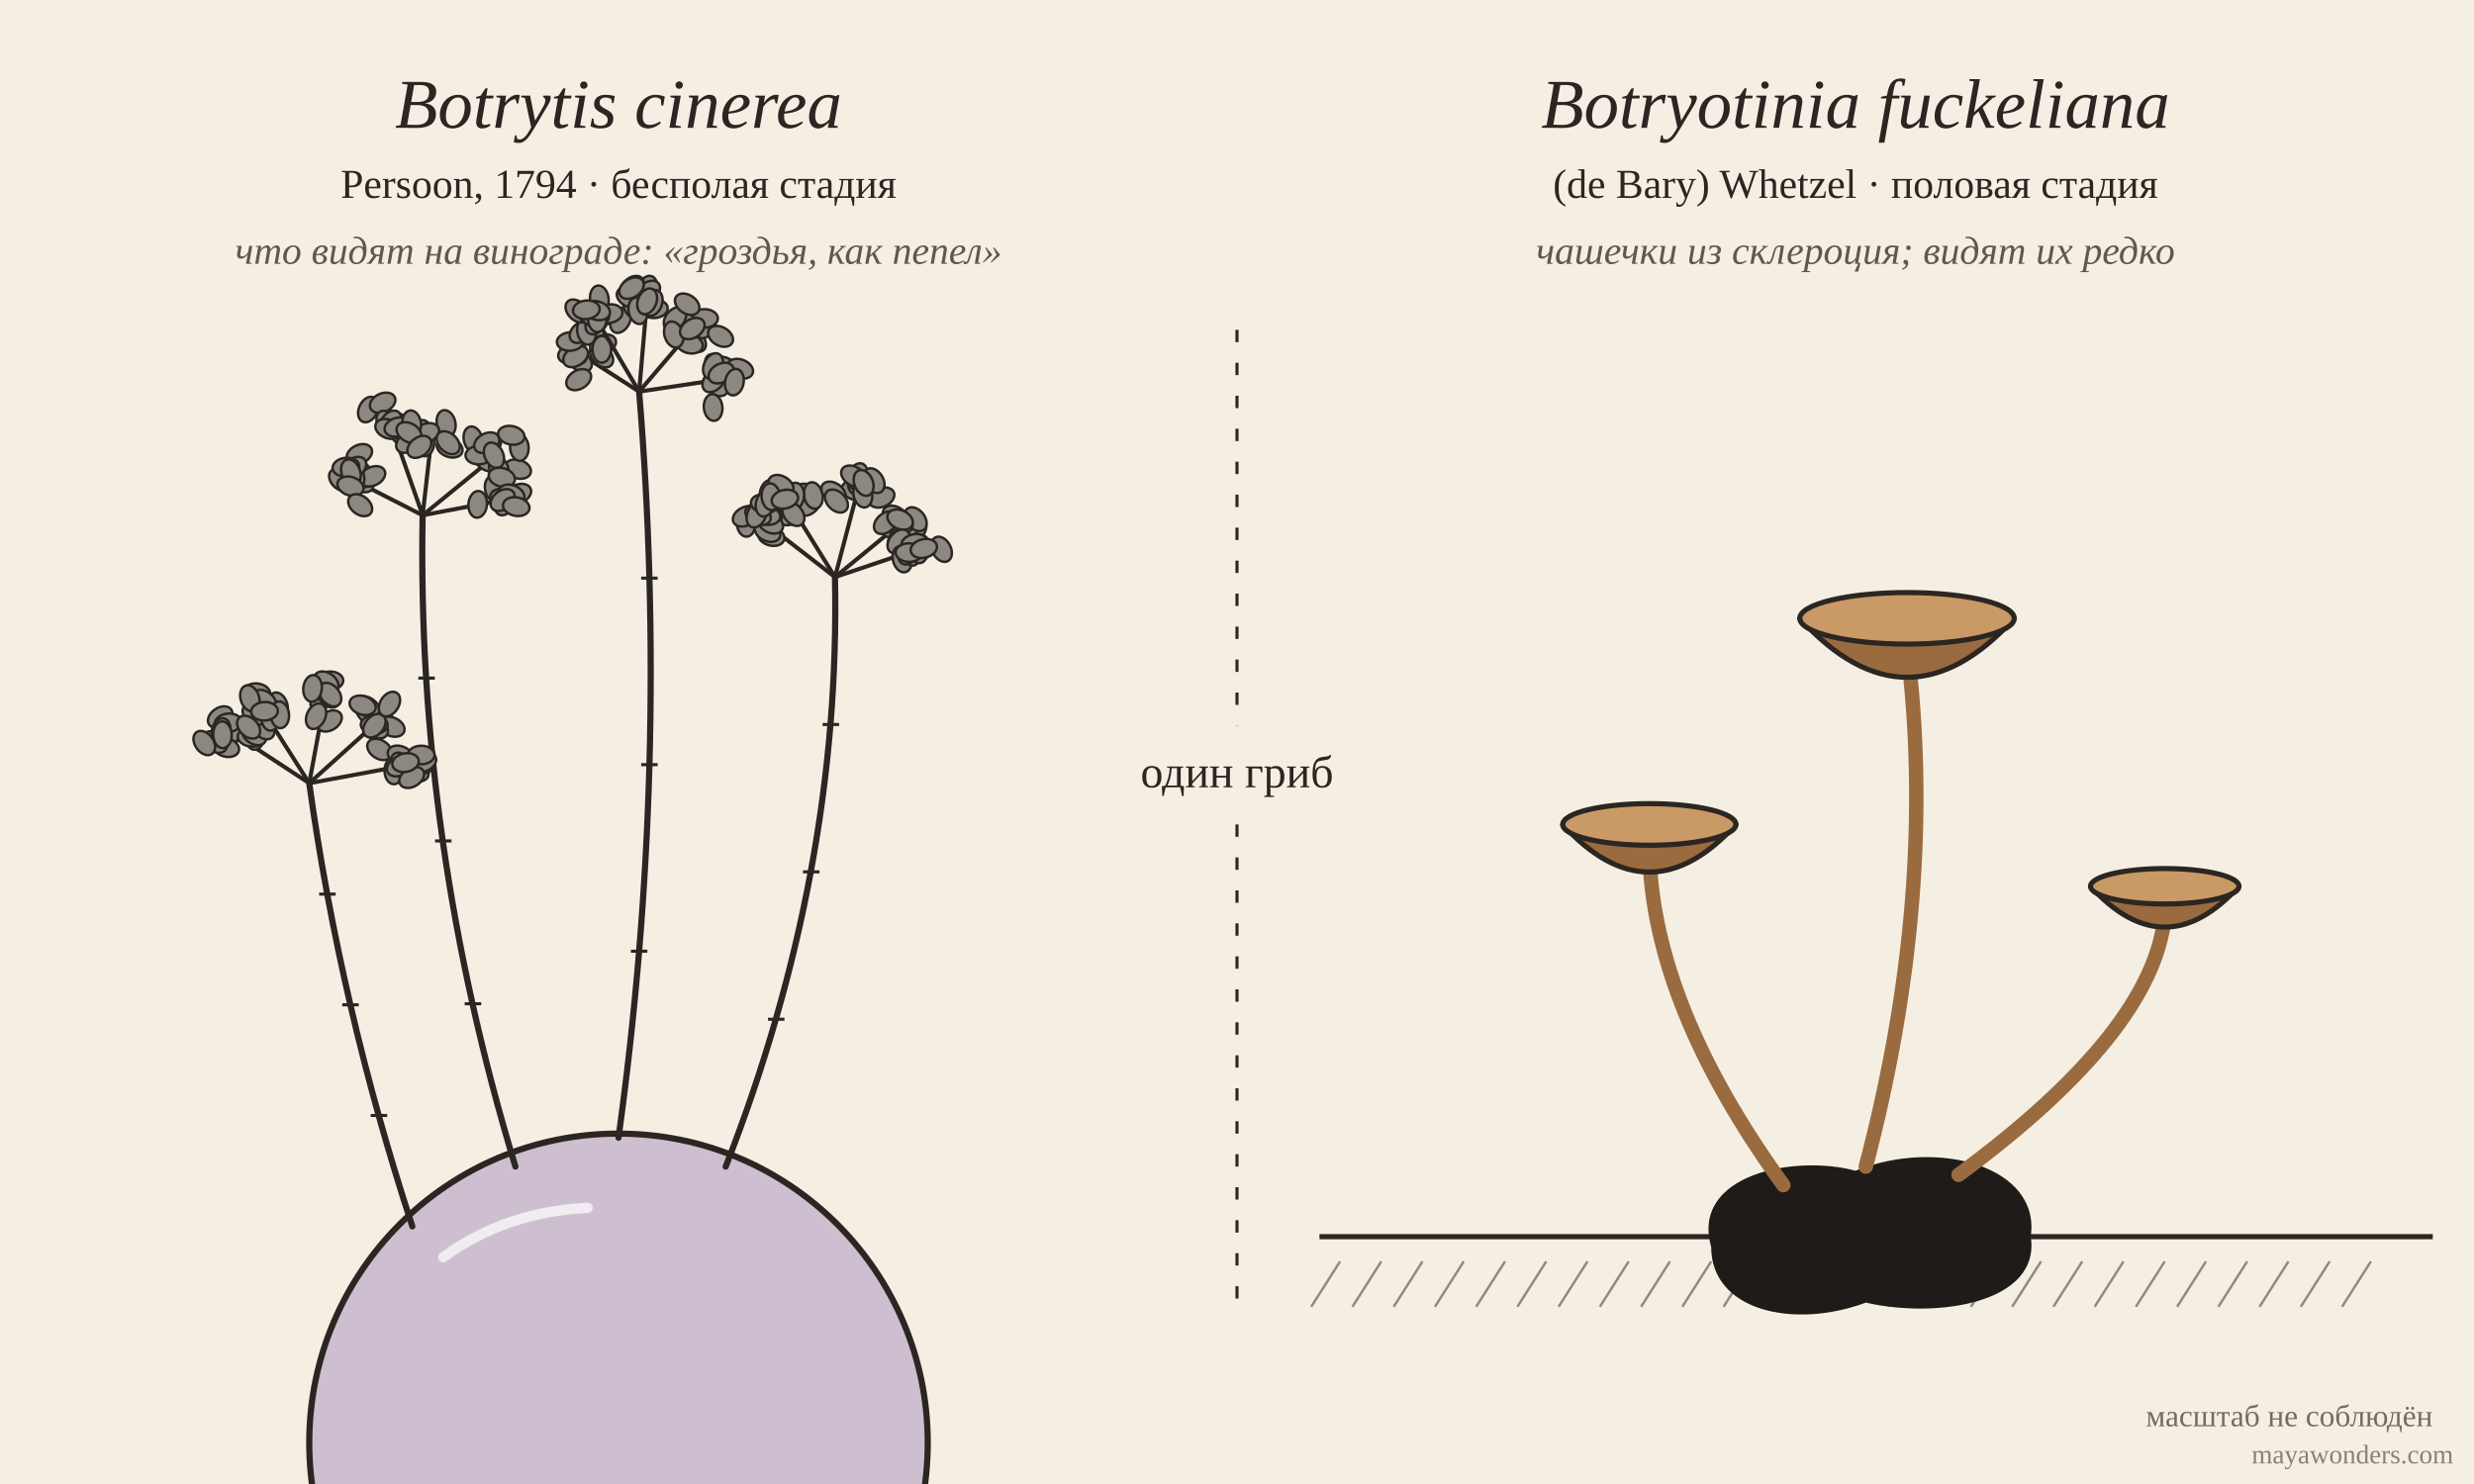
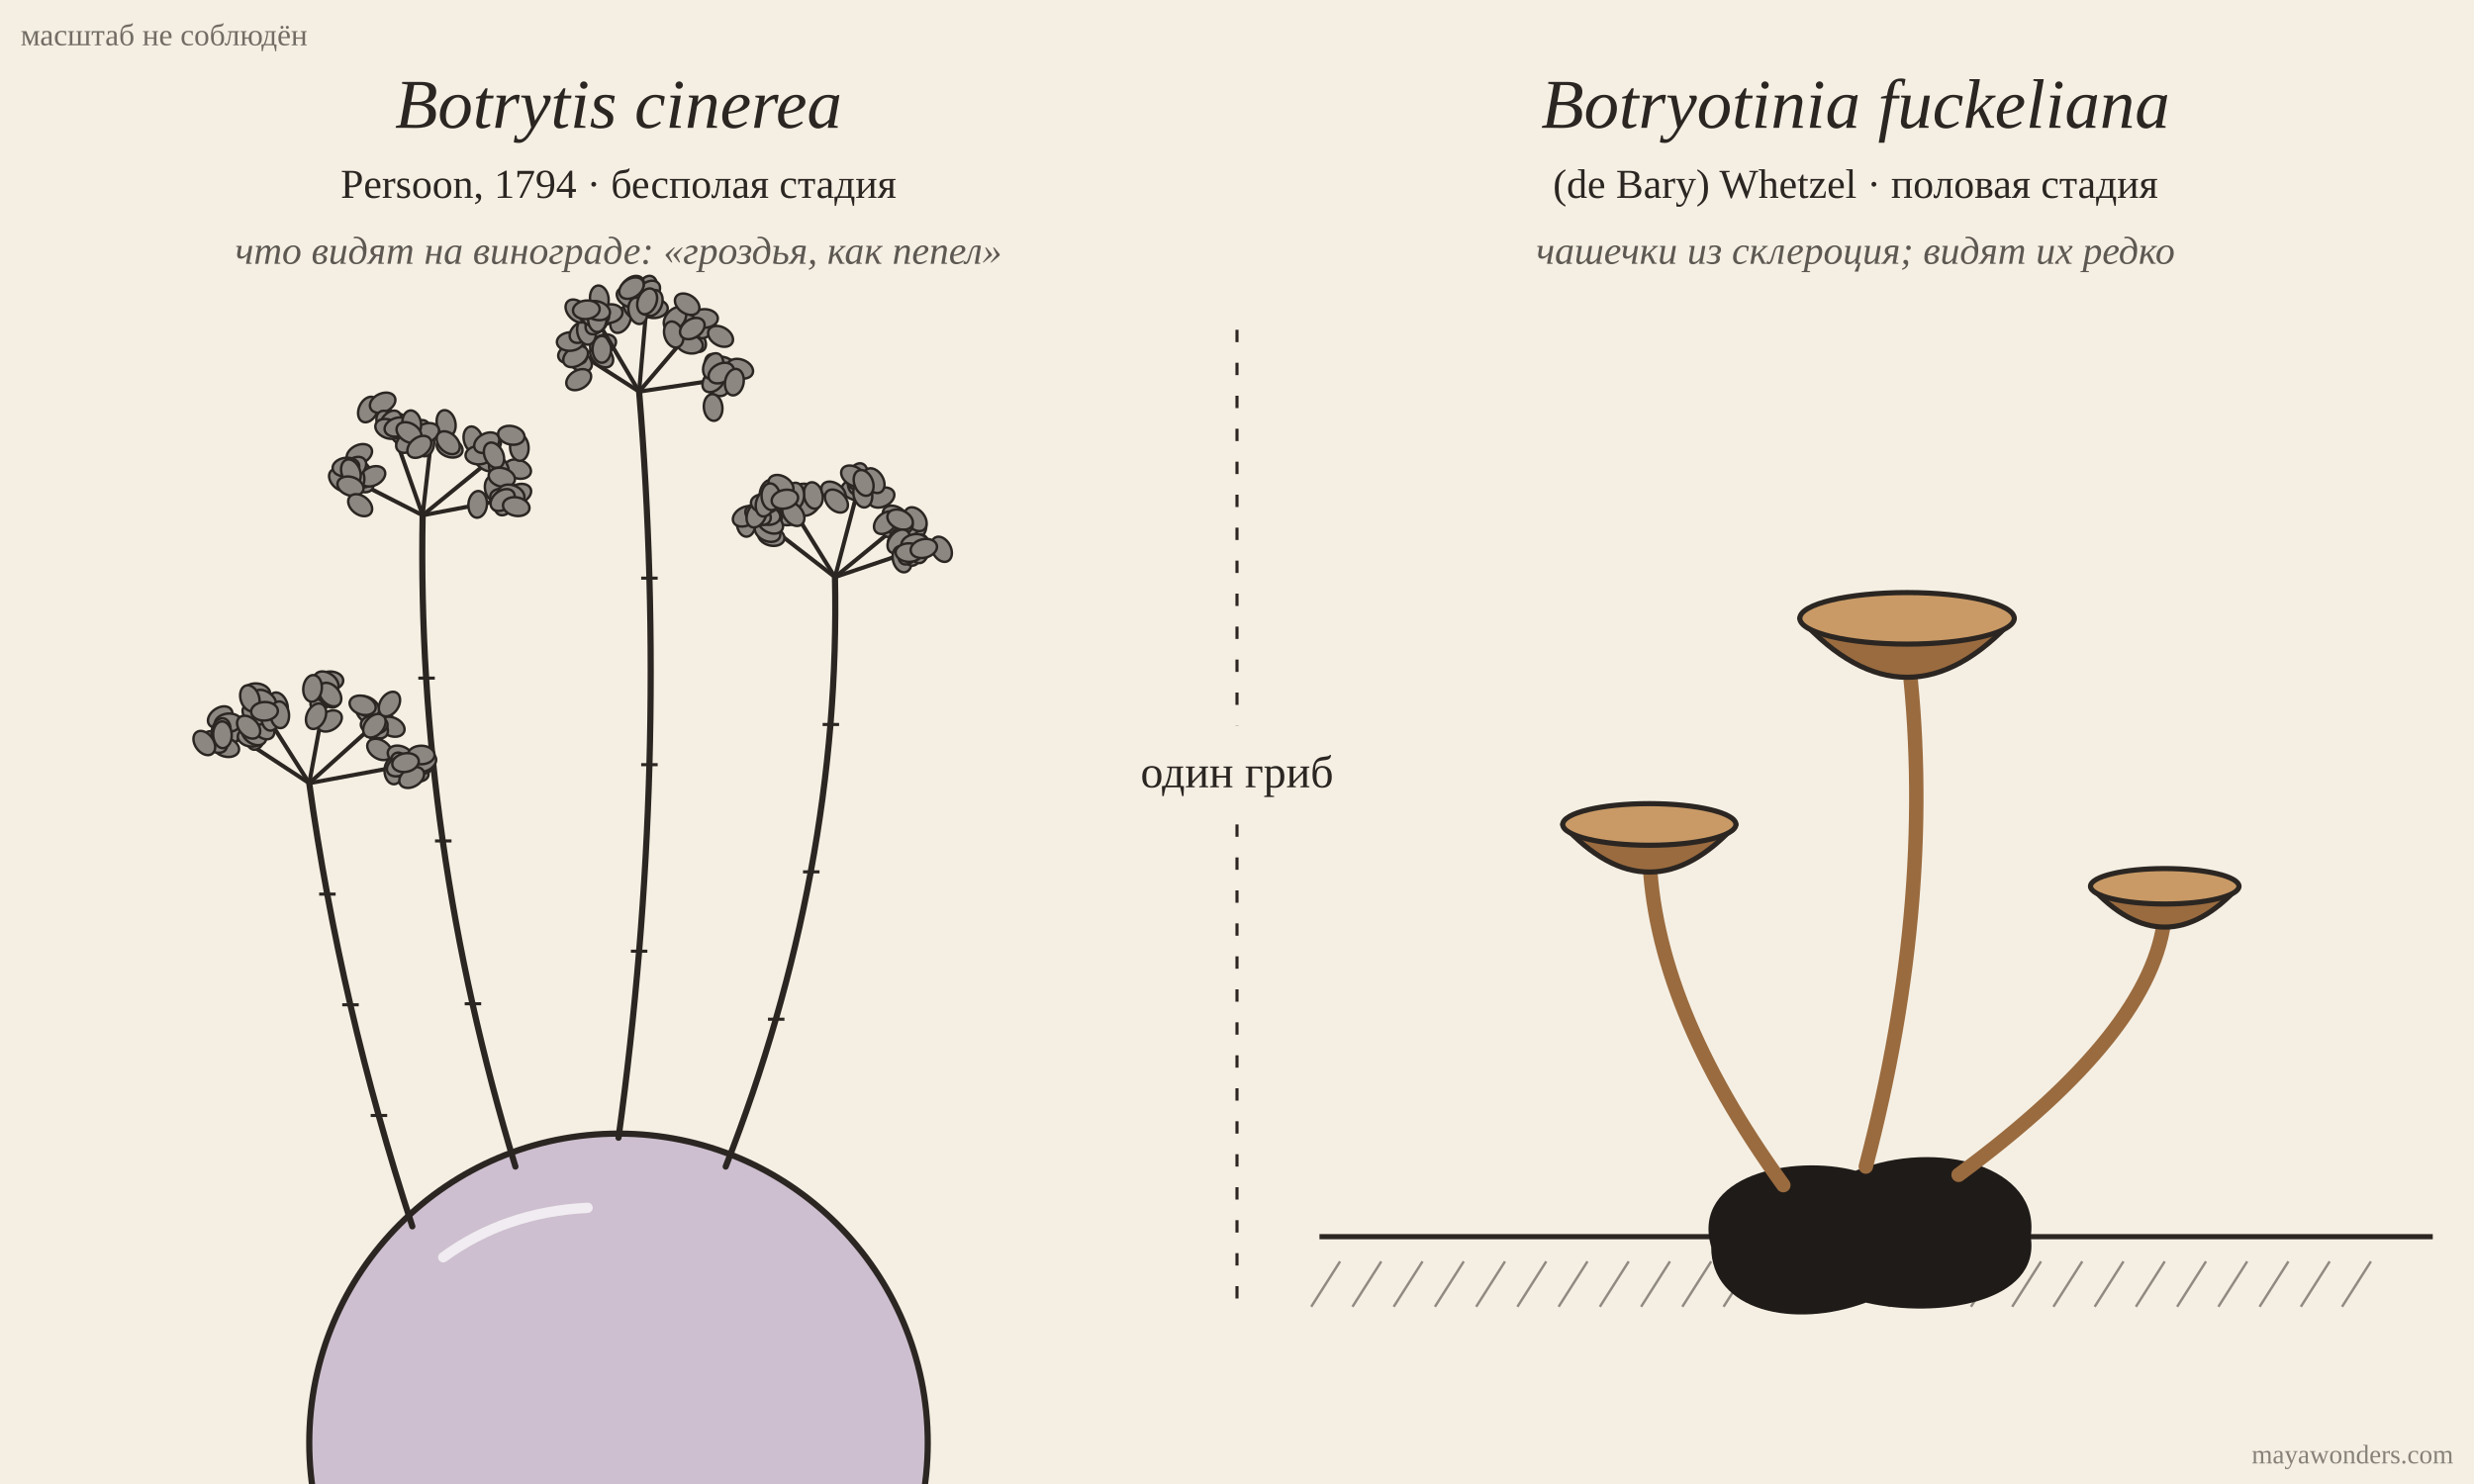
<svg xmlns="http://www.w3.org/2000/svg" viewBox="0 0 1200 720" width="1200" height="720" role="img" aria-label="Botrytis cinerea и Botryotinia fuckeliana: две стадии одного гриба">
  <rect width="1200" height="720" fill="#f5efe3" />
  <text x="300" y="62" text-anchor="middle" font-family="Georgia, 'Times New Roman', serif" font-size="34" font-style="italic" fill="#2b2622">Botrytis cinerea</text>
  <text x="300" y="96" text-anchor="middle" font-family="Georgia, 'Times New Roman', serif" font-size="20" fill="#2b2622">Persoon, 1794 · бесполая стадия</text>
  <text x="900" y="62" text-anchor="middle" font-family="Georgia, 'Times New Roman', serif" font-size="34" font-style="italic" fill="#2b2622">Botryotinia fuckeliana</text>
  <text x="900" y="96" text-anchor="middle" font-family="Georgia, 'Times New Roman', serif" font-size="20" fill="#2b2622">(de Bary) Whetzel · половая стадия</text>
  <path d="M 600 160 V 640" stroke="#2b2622" stroke-width="1.5" stroke-dasharray="6 10" />
  <rect x="530" y="352" width="140" height="44" fill="#f5efe3" />
  <text x="600" y="382" text-anchor="middle" font-family="Georgia, 'Times New Roman', serif" font-size="22" fill="#2b2622">один гриб</text>
  <circle cx="300" cy="700" r="150" fill="#cdbfcf" stroke="#2b2622" stroke-width="3" />
  <path d="M 215 610 q 30 -22 70 -24" fill="none" stroke="#ffffff" stroke-width="5" stroke-linecap="round" opacity="0.7" />
  <path d="M 250 566 Q 202 408 205 250" fill="none" stroke="#2b2622" stroke-width="3" stroke-linecap="round" />
  <path d="M 225.4 487.0 h 8" stroke="#2b2622" stroke-width="1.5" />
  <path d="M 211.0 408.0 h 8" stroke="#2b2622" stroke-width="1.5" />
  <path d="M 202.9 329.0 h 8" stroke="#2b2622" stroke-width="1.5" />
  <path d="M 205 250 L 171.5 232.9" stroke="#2b2622" stroke-width="2" stroke-linecap="round" />
  <ellipse cx="174.3" cy="220.4" rx="6.5" ry="4.5" transform="rotate(154 174.3 220.4)" fill="#8c8781" stroke="#2b2622" stroke-width="1.2" />
  <ellipse cx="175.2" cy="233.6" rx="6.5" ry="4.5" transform="rotate(35 175.2 233.6)" fill="#8c8781" stroke="#2b2622" stroke-width="1.2" />
  <ellipse cx="165.3" cy="232.9" rx="6.5" ry="4.5" transform="rotate(42 165.3 232.9)" fill="#8c8781" stroke="#2b2622" stroke-width="1.2" />
  <ellipse cx="175.7" cy="230.1" rx="6.5" ry="4.5" transform="rotate(71 175.7 230.1)" fill="#8c8781" stroke="#2b2622" stroke-width="1.2" />
  <ellipse cx="180.7" cy="231.1" rx="6.5" ry="4.5" transform="rotate(154 180.7 231.1)" fill="#8c8781" stroke="#2b2622" stroke-width="1.2" />
  <ellipse cx="172.1" cy="231.3" rx="6.5" ry="4.5" transform="rotate(76 172.1 231.3)" fill="#8c8781" stroke="#2b2622" stroke-width="1.2" />
  <ellipse cx="171.8" cy="227.0" rx="6.5" ry="4.5" transform="rotate(142 171.8 227.0)" fill="#8c8781" stroke="#2b2622" stroke-width="1.2" />
  <ellipse cx="167.8" cy="226.6" rx="6.5" ry="4.5" transform="rotate(173 167.8 226.6)" fill="#8c8781" stroke="#2b2622" stroke-width="1.2" />
  <ellipse cx="170.2" cy="229.2" rx="6.5" ry="4.5" transform="rotate(70 170.2 229.2)" fill="#8c8781" stroke="#2b2622" stroke-width="1.2" />
  <ellipse cx="170.0" cy="235.9" rx="6.5" ry="4.5" transform="rotate(18 170.0 235.9)" fill="#8c8781" stroke="#2b2622" stroke-width="1.2" />
  <ellipse cx="174.7" cy="245.1" rx="6.5" ry="4.5" transform="rotate(38 174.7 245.1)" fill="#8c8781" stroke="#2b2622" stroke-width="1.2" />
  <path d="M 205 250 L 188.9 204.1" stroke="#2b2622" stroke-width="2" stroke-linecap="round" />
  <ellipse cx="178.6" cy="198.7" rx="6.5" ry="4.5" transform="rotate(115 178.6 198.7)" fill="#8c8781" stroke="#2b2622" stroke-width="1.2" />
  <ellipse cx="188.7" cy="204.9" rx="6.5" ry="4.5" transform="rotate(73 188.7 204.9)" fill="#8c8781" stroke="#2b2622" stroke-width="1.2" />
  <ellipse cx="185.6" cy="195.4" rx="6.5" ry="4.5" transform="rotate(155 185.6 195.4)" fill="#8c8781" stroke="#2b2622" stroke-width="1.2" />
  <ellipse cx="191.2" cy="206.3" rx="6.5" ry="4.5" transform="rotate(52 191.2 206.3)" fill="#8c8781" stroke="#2b2622" stroke-width="1.2" />
  <ellipse cx="187.7" cy="205.3" rx="6.5" ry="4.5" transform="rotate(58 187.7 205.3)" fill="#8c8781" stroke="#2b2622" stroke-width="1.2" />
  <ellipse cx="191.0" cy="205.6" rx="6.5" ry="4.5" transform="rotate(155 191.0 205.6)" fill="#8c8781" stroke="#2b2622" stroke-width="1.2" />
  <ellipse cx="195.6" cy="211.5" rx="6.5" ry="4.5" transform="rotate(28 195.6 211.5)" fill="#8c8781" stroke="#2b2622" stroke-width="1.2" />
  <ellipse cx="189.4" cy="205.1" rx="6.5" ry="4.5" transform="rotate(126 189.4 205.1)" fill="#8c8781" stroke="#2b2622" stroke-width="1.2" />
  <ellipse cx="197.8" cy="208.9" rx="6.5" ry="4.5" transform="rotate(137 197.8 208.9)" fill="#8c8781" stroke="#2b2622" stroke-width="1.2" />
  <ellipse cx="188.3" cy="208.1" rx="6.5" ry="4.5" transform="rotate(22 188.3 208.1)" fill="#8c8781" stroke="#2b2622" stroke-width="1.2" />
  <ellipse cx="192.9" cy="207.2" rx="6.5" ry="4.5" transform="rotate(164 192.9 207.2)" fill="#8c8781" stroke="#2b2622" stroke-width="1.2" />
  <path d="M 205 250 L 208.9 215.6" stroke="#2b2622" stroke-width="2" stroke-linecap="round" />
  <ellipse cx="203.4" cy="214.9" rx="6.5" ry="4.5" transform="rotate(1 203.4 214.9)" fill="#8c8781" stroke="#2b2622" stroke-width="1.2" />
  <ellipse cx="216.4" cy="205.4" rx="6.5" ry="4.5" transform="rotate(77 216.4 205.4)" fill="#8c8781" stroke="#2b2622" stroke-width="1.2" />
  <ellipse cx="203.1" cy="209.7" rx="6.5" ry="4.5" transform="rotate(126 203.1 209.7)" fill="#8c8781" stroke="#2b2622" stroke-width="1.2" />
  <ellipse cx="206.1" cy="214.9" rx="6.5" ry="4.5" transform="rotate(93 206.1 214.9)" fill="#8c8781" stroke="#2b2622" stroke-width="1.2" />
  <ellipse cx="206.7" cy="210.1" rx="6.5" ry="4.5" transform="rotate(158 206.7 210.1)" fill="#8c8781" stroke="#2b2622" stroke-width="1.2" />
  <ellipse cx="218.1" cy="217.2" rx="6.5" ry="4.5" transform="rotate(21 218.1 217.2)" fill="#8c8781" stroke="#2b2622" stroke-width="1.2" />
  <ellipse cx="199.7" cy="205.6" rx="6.5" ry="4.5" transform="rotate(82 199.7 205.6)" fill="#8c8781" stroke="#2b2622" stroke-width="1.2" />
  <ellipse cx="198.0" cy="214.4" rx="6.5" ry="4.5" transform="rotate(143 198.0 214.4)" fill="#8c8781" stroke="#2b2622" stroke-width="1.2" />
  <ellipse cx="198.4" cy="209.9" rx="6.5" ry="4.5" transform="rotate(30 198.4 209.9)" fill="#8c8781" stroke="#2b2622" stroke-width="1.2" />
  <ellipse cx="203.4" cy="216.8" rx="6.5" ry="4.5" transform="rotate(142 203.4 216.8)" fill="#8c8781" stroke="#2b2622" stroke-width="1.2" />
  <ellipse cx="217.4" cy="214.8" rx="6.5" ry="4.5" transform="rotate(44 217.4 214.8)" fill="#8c8781" stroke="#2b2622" stroke-width="1.2" />
  <path d="M 205 250 L 240.4 221.1" stroke="#2b2622" stroke-width="2" stroke-linecap="round" />
  <ellipse cx="251.2" cy="227.6" rx="6.5" ry="4.5" transform="rotate(17 251.2 227.6)" fill="#8c8781" stroke="#2b2622" stroke-width="1.2" />
  <ellipse cx="237.9" cy="221.5" rx="6.5" ry="4.5" transform="rotate(81 237.9 221.5)" fill="#8c8781" stroke="#2b2622" stroke-width="1.2" />
  <ellipse cx="235.9" cy="223.4" rx="6.5" ry="4.5" transform="rotate(37 235.9 223.4)" fill="#8c8781" stroke="#2b2622" stroke-width="1.2" />
  <ellipse cx="242.0" cy="227.5" rx="6.5" ry="4.5" transform="rotate(68 242.0 227.5)" fill="#8c8781" stroke="#2b2622" stroke-width="1.2" />
  <ellipse cx="229.5" cy="213.3" rx="6.5" ry="4.5" transform="rotate(75 229.5 213.3)" fill="#8c8781" stroke="#2b2622" stroke-width="1.2" />
  <ellipse cx="236.6" cy="215.8" rx="6.5" ry="4.5" transform="rotate(164 236.6 215.8)" fill="#8c8781" stroke="#2b2622" stroke-width="1.2" />
  <ellipse cx="251.9" cy="217.1" rx="6.5" ry="4.5" transform="rotate(86 251.9 217.1)" fill="#8c8781" stroke="#2b2622" stroke-width="1.2" />
  <ellipse cx="232.3" cy="220.8" rx="6.5" ry="4.5" transform="rotate(178 232.3 220.8)" fill="#8c8781" stroke="#2b2622" stroke-width="1.2" />
  <ellipse cx="236.1" cy="214.8" rx="6.5" ry="4.5" transform="rotate(152 236.1 214.8)" fill="#8c8781" stroke="#2b2622" stroke-width="1.2" />
  <ellipse cx="248.0" cy="211.2" rx="6.5" ry="4.5" transform="rotate(12 248.0 211.2)" fill="#8c8781" stroke="#2b2622" stroke-width="1.2" />
  <ellipse cx="239.6" cy="220.9" rx="6.5" ry="4.5" transform="rotate(65 239.6 220.9)" fill="#8c8781" stroke="#2b2622" stroke-width="1.2" />
  <path d="M 205 250 L 243.8 242.6" stroke="#2b2622" stroke-width="2" stroke-linecap="round" />
  <ellipse cx="243.4" cy="232.5" rx="6.5" ry="4.5" transform="rotate(44 243.4 232.5)" fill="#8c8781" stroke="#2b2622" stroke-width="1.2" />
  <ellipse cx="239.8" cy="237.3" rx="6.5" ry="4.5" transform="rotate(76 239.8 237.3)" fill="#8c8781" stroke="#2b2622" stroke-width="1.2" />
  <ellipse cx="243.4" cy="231.6" rx="6.5" ry="4.5" transform="rotate(15 243.4 231.6)" fill="#8c8781" stroke="#2b2622" stroke-width="1.2" />
  <ellipse cx="244.2" cy="241.7" rx="6.5" ry="4.5" transform="rotate(12 244.2 241.7)" fill="#8c8781" stroke="#2b2622" stroke-width="1.2" />
  <ellipse cx="243.9" cy="242.5" rx="6.5" ry="4.5" transform="rotate(129 243.9 242.5)" fill="#8c8781" stroke="#2b2622" stroke-width="1.2" />
  <ellipse cx="231.7" cy="244.7" rx="6.5" ry="4.5" transform="rotate(95 231.7 244.7)" fill="#8c8781" stroke="#2b2622" stroke-width="1.2" />
  <ellipse cx="251.4" cy="239.6" rx="6.5" ry="4.5" transform="rotate(157 251.4 239.6)" fill="#8c8781" stroke="#2b2622" stroke-width="1.2" />
  <ellipse cx="245.0" cy="243.9" rx="6.5" ry="4.5" transform="rotate(118 245.0 243.9)" fill="#8c8781" stroke="#2b2622" stroke-width="1.2" />
  <ellipse cx="248.1" cy="239.9" rx="6.5" ry="4.5" transform="rotate(21 248.1 239.9)" fill="#8c8781" stroke="#2b2622" stroke-width="1.2" />
  <ellipse cx="243.8" cy="242.6" rx="6.5" ry="4.5" transform="rotate(143 243.8 242.6)" fill="#8c8781" stroke="#2b2622" stroke-width="1.2" />
  <ellipse cx="250.4" cy="245.8" rx="6.5" ry="4.5" transform="rotate(11 250.4 245.8)" fill="#8c8781" stroke="#2b2622" stroke-width="1.2" />
  <path d="M 300 552 Q 325 371 310 190" fill="none" stroke="#2b2622" stroke-width="3" stroke-linecap="round" />
  <path d="M 306.0 461.5 h 8" stroke="#2b2622" stroke-width="1.5" />
  <path d="M 311.0 371.0 h 8" stroke="#2b2622" stroke-width="1.5" />
  <path d="M 311.0 280.5 h 8" stroke="#2b2622" stroke-width="1.5" />
  <path d="M 310 190 L 279.3 170.3" stroke="#2b2622" stroke-width="2" stroke-linecap="round" />
  <ellipse cx="291.8" cy="172.7" rx="6.5" ry="4.5" transform="rotate(44 291.8 172.7)" fill="#8c8781" stroke="#2b2622" stroke-width="1.2" />
  <ellipse cx="281.2" cy="175.1" rx="6.5" ry="4.5" transform="rotate(36 281.2 175.1)" fill="#8c8781" stroke="#2b2622" stroke-width="1.2" />
  <ellipse cx="292.5" cy="167.0" rx="6.5" ry="4.5" transform="rotate(160 292.5 167.0)" fill="#8c8781" stroke="#2b2622" stroke-width="1.2" />
  <ellipse cx="277.1" cy="171.6" rx="6.5" ry="4.5" transform="rotate(163 277.1 171.6)" fill="#8c8781" stroke="#2b2622" stroke-width="1.2" />
  <ellipse cx="279.8" cy="170.4" rx="6.5" ry="4.5" transform="rotate(62 279.8 170.4)" fill="#8c8781" stroke="#2b2622" stroke-width="1.2" />
  <ellipse cx="279.2" cy="173.0" rx="6.5" ry="4.5" transform="rotate(148 279.2 173.0)" fill="#8c8781" stroke="#2b2622" stroke-width="1.2" />
  <ellipse cx="276.6" cy="165.7" rx="6.5" ry="4.5" transform="rotate(176 276.6 165.7)" fill="#8c8781" stroke="#2b2622" stroke-width="1.2" />
  <ellipse cx="282.1" cy="161.0" rx="6.5" ry="4.5" transform="rotate(141 282.1 161.0)" fill="#8c8781" stroke="#2b2622" stroke-width="1.2" />
  <ellipse cx="291.9" cy="169.5" rx="6.5" ry="4.5" transform="rotate(90 291.9 169.5)" fill="#8c8781" stroke="#2b2622" stroke-width="1.2" />
  <ellipse cx="284.5" cy="160.8" rx="6.5" ry="4.5" transform="rotate(79 284.5 160.8)" fill="#8c8781" stroke="#2b2622" stroke-width="1.2" />
  <ellipse cx="280.7" cy="184.2" rx="6.5" ry="4.5" transform="rotate(149 280.7 184.2)" fill="#8c8781" stroke="#2b2622" stroke-width="1.2" />
  <path d="M 310 190 L 289.8 155.7" stroke="#2b2622" stroke-width="2" stroke-linecap="round" />
  <ellipse cx="279.9" cy="150.9" rx="6.5" ry="4.5" transform="rotate(45 279.9 150.9)" fill="#8c8781" stroke="#2b2622" stroke-width="1.2" />
  <ellipse cx="301.0" cy="155.4" rx="6.5" ry="4.5" transform="rotate(118 301.0 155.4)" fill="#8c8781" stroke="#2b2622" stroke-width="1.2" />
  <ellipse cx="289.5" cy="156.5" rx="6.5" ry="4.5" transform="rotate(132 289.5 156.5)" fill="#8c8781" stroke="#2b2622" stroke-width="1.2" />
  <ellipse cx="287.8" cy="152.8" rx="6.5" ry="4.5" transform="rotate(166 287.8 152.8)" fill="#8c8781" stroke="#2b2622" stroke-width="1.2" />
  <ellipse cx="291.4" cy="152.8" rx="6.5" ry="4.5" transform="rotate(19 291.4 152.8)" fill="#8c8781" stroke="#2b2622" stroke-width="1.2" />
  <ellipse cx="295.5" cy="152.2" rx="6.5" ry="4.5" transform="rotate(170 295.5 152.2)" fill="#8c8781" stroke="#2b2622" stroke-width="1.2" />
  <ellipse cx="289.0" cy="153.8" rx="6.5" ry="4.5" transform="rotate(175 289.0 153.8)" fill="#8c8781" stroke="#2b2622" stroke-width="1.2" />
  <ellipse cx="289.7" cy="154.6" rx="6.5" ry="4.5" transform="rotate(90 289.7 154.6)" fill="#8c8781" stroke="#2b2622" stroke-width="1.2" />
  <ellipse cx="290.7" cy="145.0" rx="6.5" ry="4.5" transform="rotate(83 290.7 145.0)" fill="#8c8781" stroke="#2b2622" stroke-width="1.2" />
  <ellipse cx="289.5" cy="150.7" rx="6.5" ry="4.5" transform="rotate(15 289.5 150.7)" fill="#8c8781" stroke="#2b2622" stroke-width="1.2" />
  <ellipse cx="284.4" cy="150.3" rx="6.5" ry="4.5" transform="rotate(174 284.4 150.3)" fill="#8c8781" stroke="#2b2622" stroke-width="1.2" />
  <path d="M 310 190 L 313.8 146.2" stroke="#2b2622" stroke-width="2" stroke-linecap="round" />
  <ellipse cx="313.9" cy="140.1" rx="6.5" ry="4.5" transform="rotate(111 313.9 140.1)" fill="#8c8781" stroke="#2b2622" stroke-width="1.2" />
  <ellipse cx="307.6" cy="149.3" rx="6.5" ry="4.5" transform="rotate(53 307.6 149.3)" fill="#8c8781" stroke="#2b2622" stroke-width="1.2" />
  <ellipse cx="314.4" cy="141.6" rx="6.5" ry="4.5" transform="rotate(140 314.4 141.6)" fill="#8c8781" stroke="#2b2622" stroke-width="1.2" />
  <ellipse cx="305.3" cy="144.3" rx="6.5" ry="4.5" transform="rotate(27 305.3 144.3)" fill="#8c8781" stroke="#2b2622" stroke-width="1.2" />
  <ellipse cx="317.4" cy="149.8" rx="6.5" ry="4.5" transform="rotate(177 317.4 149.8)" fill="#8c8781" stroke="#2b2622" stroke-width="1.2" />
  <ellipse cx="309.4" cy="150.8" rx="6.5" ry="4.5" transform="rotate(77 309.4 150.8)" fill="#8c8781" stroke="#2b2622" stroke-width="1.2" />
  <ellipse cx="306.6" cy="139.3" rx="6.5" ry="4.5" transform="rotate(139 306.6 139.3)" fill="#8c8781" stroke="#2b2622" stroke-width="1.2" />
  <ellipse cx="315.2" cy="146.7" rx="6.5" ry="4.5" transform="rotate(119 315.2 146.7)" fill="#8c8781" stroke="#2b2622" stroke-width="1.2" />
  <ellipse cx="306.3" cy="139.8" rx="6.5" ry="4.5" transform="rotate(146 306.3 139.8)" fill="#8c8781" stroke="#2b2622" stroke-width="1.2" />
  <ellipse cx="316.6" cy="147.0" rx="6.5" ry="4.5" transform="rotate(111 316.6 147.0)" fill="#8c8781" stroke="#2b2622" stroke-width="1.2" />
  <ellipse cx="313.9" cy="146.2" rx="6.5" ry="4.5" transform="rotate(112 313.9 146.2)" fill="#8c8781" stroke="#2b2622" stroke-width="1.2" />
  <path d="M 310 190 L 336.6 158.8" stroke="#2b2622" stroke-width="2" stroke-linecap="round" />
  <ellipse cx="336.9" cy="165.1" rx="6.5" ry="4.5" transform="rotate(47 336.9 165.1)" fill="#8c8781" stroke="#2b2622" stroke-width="1.2" />
  <ellipse cx="342.1" cy="158.0" rx="6.5" ry="4.5" transform="rotate(118 342.1 158.0)" fill="#8c8781" stroke="#2b2622" stroke-width="1.2" />
  <ellipse cx="341.7" cy="154.5" rx="6.5" ry="4.5" transform="rotate(180 341.7 154.5)" fill="#8c8781" stroke="#2b2622" stroke-width="1.2" />
  <ellipse cx="349.5" cy="163.2" rx="6.5" ry="4.5" transform="rotate(30 349.5 163.2)" fill="#8c8781" stroke="#2b2622" stroke-width="1.2" />
  <ellipse cx="331.7" cy="159.9" rx="6.5" ry="4.5" transform="rotate(8 331.7 159.9)" fill="#8c8781" stroke="#2b2622" stroke-width="1.2" />
  <ellipse cx="334.5" cy="158.6" rx="6.5" ry="4.5" transform="rotate(66 334.5 158.6)" fill="#8c8781" stroke="#2b2622" stroke-width="1.2" />
  <ellipse cx="334.5" cy="166.9" rx="6.5" ry="4.5" transform="rotate(13 334.5 166.9)" fill="#8c8781" stroke="#2b2622" stroke-width="1.2" />
  <ellipse cx="327.4" cy="154.7" rx="6.5" ry="4.5" transform="rotate(131 327.4 154.7)" fill="#8c8781" stroke="#2b2622" stroke-width="1.2" />
  <ellipse cx="326.8" cy="162.3" rx="6.5" ry="4.5" transform="rotate(72 326.8 162.3)" fill="#8c8781" stroke="#2b2622" stroke-width="1.2" />
  <ellipse cx="333.3" cy="147.6" rx="6.5" ry="4.5" transform="rotate(34 333.3 147.6)" fill="#8c8781" stroke="#2b2622" stroke-width="1.2" />
  <ellipse cx="335.8" cy="159.4" rx="6.5" ry="4.5" transform="rotate(147 335.8 159.4)" fill="#8c8781" stroke="#2b2622" stroke-width="1.2" />
  <path d="M 310 190 L 348.1 184.3" stroke="#2b2622" stroke-width="2" stroke-linecap="round" />
  <ellipse cx="352.7" cy="178.8" rx="6.5" ry="4.5" transform="rotate(18 352.7 178.8)" fill="#8c8781" stroke="#2b2622" stroke-width="1.2" />
  <ellipse cx="347.1" cy="177.8" rx="6.5" ry="4.5" transform="rotate(59 347.1 177.8)" fill="#8c8781" stroke="#2b2622" stroke-width="1.2" />
  <ellipse cx="350.6" cy="177.7" rx="6.5" ry="4.5" transform="rotate(16 350.6 177.7)" fill="#8c8781" stroke="#2b2622" stroke-width="1.2" />
  <ellipse cx="349.5" cy="183.7" rx="6.5" ry="4.5" transform="rotate(124 349.5 183.7)" fill="#8c8781" stroke="#2b2622" stroke-width="1.2" />
  <ellipse cx="347.3" cy="186.9" rx="6.5" ry="4.5" transform="rotate(36 347.3 186.9)" fill="#8c8781" stroke="#2b2622" stroke-width="1.2" />
  <ellipse cx="346.2" cy="184.6" rx="6.5" ry="4.5" transform="rotate(132 346.2 184.6)" fill="#8c8781" stroke="#2b2622" stroke-width="1.2" />
  <ellipse cx="345.9" cy="177.6" rx="6.5" ry="4.5" transform="rotate(114 345.9 177.6)" fill="#8c8781" stroke="#2b2622" stroke-width="1.2" />
  <ellipse cx="359.0" cy="178.9" rx="6.5" ry="4.5" transform="rotate(21 359.0 178.9)" fill="#8c8781" stroke="#2b2622" stroke-width="1.2" />
  <ellipse cx="345.9" cy="197.7" rx="6.5" ry="4.5" transform="rotate(84 345.9 197.7)" fill="#8c8781" stroke="#2b2622" stroke-width="1.2" />
  <ellipse cx="349.8" cy="181.0" rx="6.5" ry="4.5" transform="rotate(152 349.8 181.0)" fill="#8c8781" stroke="#2b2622" stroke-width="1.2" />
  <ellipse cx="356.2" cy="185.4" rx="6.5" ry="4.5" transform="rotate(101 356.2 185.4)" fill="#8c8781" stroke="#2b2622" stroke-width="1.2" />
  <path d="M 352 566 Q 408 423 405 280" fill="none" stroke="#2b2622" stroke-width="3" stroke-linecap="round" />
  <path d="M 372.5 494.5 h 8" stroke="#2b2622" stroke-width="1.5" />
  <path d="M 389.5 423.0 h 8" stroke="#2b2622" stroke-width="1.5" />
  <path d="M 399.0 351.5 h 8" stroke="#2b2622" stroke-width="1.5" />
  <path d="M 405 280 L 372.7 255.0" stroke="#2b2622" stroke-width="2" stroke-linecap="round" />
  <ellipse cx="361.9" cy="253.9" rx="6.5" ry="4.5" transform="rotate(87 361.9 253.9)" fill="#8c8781" stroke="#2b2622" stroke-width="1.2" />
  <ellipse cx="374.1" cy="260.2" rx="6.5" ry="4.5" transform="rotate(15 374.1 260.2)" fill="#8c8781" stroke="#2b2622" stroke-width="1.2" />
  <ellipse cx="382.3" cy="250.3" rx="6.5" ry="4.5" transform="rotate(174 382.3 250.3)" fill="#8c8781" stroke="#2b2622" stroke-width="1.2" />
  <ellipse cx="372.3" cy="258.0" rx="6.5" ry="4.5" transform="rotate(25 372.3 258.0)" fill="#8c8781" stroke="#2b2622" stroke-width="1.2" />
  <ellipse cx="373.0" cy="249.8" rx="6.5" ry="4.5" transform="rotate(17 373.0 249.8)" fill="#8c8781" stroke="#2b2622" stroke-width="1.2" />
  <ellipse cx="373.7" cy="253.9" rx="6.5" ry="4.5" transform="rotate(28 373.7 253.9)" fill="#8c8781" stroke="#2b2622" stroke-width="1.2" />
  <ellipse cx="372.0" cy="250.1" rx="6.5" ry="4.5" transform="rotate(9 372.0 250.1)" fill="#8c8781" stroke="#2b2622" stroke-width="1.2" />
  <ellipse cx="361.6" cy="250.5" rx="6.5" ry="4.5" transform="rotate(153 361.6 250.5)" fill="#8c8781" stroke="#2b2622" stroke-width="1.2" />
  <ellipse cx="367.7" cy="249.8" rx="6.5" ry="4.5" transform="rotate(26 367.7 249.8)" fill="#8c8781" stroke="#2b2622" stroke-width="1.2" />
  <ellipse cx="367.0" cy="249.7" rx="6.5" ry="4.5" transform="rotate(114 367.0 249.7)" fill="#8c8781" stroke="#2b2622" stroke-width="1.2" />
  <ellipse cx="370.7" cy="244.4" rx="6.5" ry="4.5" transform="rotate(8 370.7 244.4)" fill="#8c8781" stroke="#2b2622" stroke-width="1.2" />
  <path d="M 405 280 L 381.6 242.2" stroke="#2b2622" stroke-width="2" stroke-linecap="round" />
  <ellipse cx="373.1" cy="239.2" rx="6.5" ry="4.5" transform="rotate(103 373.1 239.2)" fill="#8c8781" stroke="#2b2622" stroke-width="1.2" />
  <ellipse cx="388.3" cy="239.6" rx="6.5" ry="4.5" transform="rotate(155 388.3 239.6)" fill="#8c8781" stroke="#2b2622" stroke-width="1.2" />
  <ellipse cx="392.4" cy="244.7" rx="6.5" ry="4.5" transform="rotate(137 392.4 244.7)" fill="#8c8781" stroke="#2b2622" stroke-width="1.2" />
  <ellipse cx="371.2" cy="244.2" rx="6.5" ry="4.5" transform="rotate(105 371.2 244.2)" fill="#8c8781" stroke="#2b2622" stroke-width="1.2" />
  <ellipse cx="381.2" cy="242.0" rx="6.5" ry="4.5" transform="rotate(97 381.2 242.0)" fill="#8c8781" stroke="#2b2622" stroke-width="1.2" />
  <ellipse cx="394.5" cy="240.4" rx="6.5" ry="4.5" transform="rotate(78 394.5 240.4)" fill="#8c8781" stroke="#2b2622" stroke-width="1.2" />
  <ellipse cx="385.5" cy="240.7" rx="6.5" ry="4.5" transform="rotate(96 385.5 240.7)" fill="#8c8781" stroke="#2b2622" stroke-width="1.2" />
  <ellipse cx="378.8" cy="235.5" rx="6.5" ry="4.5" transform="rotate(30 378.8 235.5)" fill="#8c8781" stroke="#2b2622" stroke-width="1.2" />
  <ellipse cx="373.9" cy="241.0" rx="6.5" ry="4.5" transform="rotate(84 373.9 241.0)" fill="#8c8781" stroke="#2b2622" stroke-width="1.2" />
  <ellipse cx="384.8" cy="249.4" rx="6.5" ry="4.5" transform="rotate(51 384.8 249.4)" fill="#8c8781" stroke="#2b2622" stroke-width="1.2" />
  <ellipse cx="380.7" cy="242.2" rx="6.5" ry="4.5" transform="rotate(167 380.7 242.2)" fill="#8c8781" stroke="#2b2622" stroke-width="1.2" />
  <path d="M 405 280 L 416.5 236.2" stroke="#2b2622" stroke-width="2" stroke-linecap="round" />
  <ellipse cx="416.5" cy="236.3" rx="6.5" ry="4.5" transform="rotate(16 416.5 236.3)" fill="#8c8781" stroke="#2b2622" stroke-width="1.2" />
  <ellipse cx="414.7" cy="238.0" rx="6.5" ry="4.5" transform="rotate(18 414.7 238.0)" fill="#8c8781" stroke="#2b2622" stroke-width="1.2" />
  <ellipse cx="404.3" cy="238.9" rx="6.5" ry="4.5" transform="rotate(35 404.3 238.9)" fill="#8c8781" stroke="#2b2622" stroke-width="1.2" />
  <ellipse cx="427.6" cy="241.4" rx="6.5" ry="4.5" transform="rotate(156 427.6 241.4)" fill="#8c8781" stroke="#2b2622" stroke-width="1.2" />
  <ellipse cx="415.8" cy="233.5" rx="6.5" ry="4.5" transform="rotate(100 415.8 233.5)" fill="#8c8781" stroke="#2b2622" stroke-width="1.2" />
  <ellipse cx="415.9" cy="231.0" rx="6.5" ry="4.5" transform="rotate(113 415.9 231.0)" fill="#8c8781" stroke="#2b2622" stroke-width="1.2" />
  <ellipse cx="414.0" cy="231.0" rx="6.5" ry="4.5" transform="rotate(32 414.0 231.0)" fill="#8c8781" stroke="#2b2622" stroke-width="1.2" />
  <ellipse cx="418.5" cy="239.8" rx="6.5" ry="4.5" transform="rotate(78 418.5 239.8)" fill="#8c8781" stroke="#2b2622" stroke-width="1.2" />
  <ellipse cx="405.7" cy="243.1" rx="6.5" ry="4.5" transform="rotate(45 405.7 243.1)" fill="#8c8781" stroke="#2b2622" stroke-width="1.2" />
  <ellipse cx="423.9" cy="233.2" rx="6.5" ry="4.5" transform="rotate(58 423.9 233.2)" fill="#8c8781" stroke="#2b2622" stroke-width="1.2" />
  <ellipse cx="418.9" cy="234.3" rx="6.5" ry="4.5" transform="rotate(68 418.9 234.3)" fill="#8c8781" stroke="#2b2622" stroke-width="1.2" />
  <path d="M 405 280 L 435.1 255.3" stroke="#2b2622" stroke-width="2" stroke-linecap="round" />
  <ellipse cx="444.1" cy="257.2" rx="6.5" ry="4.5" transform="rotate(124 444.1 257.2)" fill="#8c8781" stroke="#2b2622" stroke-width="1.2" />
  <ellipse cx="436.7" cy="254.0" rx="6.5" ry="4.5" transform="rotate(150 436.7 254.0)" fill="#8c8781" stroke="#2b2622" stroke-width="1.2" />
  <ellipse cx="434.4" cy="254.6" rx="6.5" ry="4.5" transform="rotate(40 434.4 254.6)" fill="#8c8781" stroke="#2b2622" stroke-width="1.2" />
  <ellipse cx="441.5" cy="255.1" rx="6.5" ry="4.5" transform="rotate(129 441.5 255.1)" fill="#8c8781" stroke="#2b2622" stroke-width="1.2" />
  <ellipse cx="432.9" cy="254.6" rx="6.5" ry="4.5" transform="rotate(123 432.9 254.6)" fill="#8c8781" stroke="#2b2622" stroke-width="1.2" />
  <ellipse cx="444.1" cy="251.9" rx="6.5" ry="4.5" transform="rotate(51 444.1 251.9)" fill="#8c8781" stroke="#2b2622" stroke-width="1.2" />
  <ellipse cx="436.2" cy="255.1" rx="6.5" ry="4.5" transform="rotate(178 436.2 255.1)" fill="#8c8781" stroke="#2b2622" stroke-width="1.2" />
  <ellipse cx="434.3" cy="250.4" rx="6.5" ry="4.5" transform="rotate(30 434.3 250.4)" fill="#8c8781" stroke="#2b2622" stroke-width="1.2" />
  <ellipse cx="435.7" cy="262.0" rx="6.5" ry="4.5" transform="rotate(120 435.7 262.0)" fill="#8c8781" stroke="#2b2622" stroke-width="1.2" />
  <ellipse cx="429.6" cy="253.6" rx="6.5" ry="4.5" transform="rotate(138 429.6 253.6)" fill="#8c8781" stroke="#2b2622" stroke-width="1.2" />
  <ellipse cx="436.6" cy="252.1" rx="6.5" ry="4.5" transform="rotate(25 436.6 252.1)" fill="#8c8781" stroke="#2b2622" stroke-width="1.2" />
  <path d="M 405 280 L 445.7 266.2" stroke="#2b2622" stroke-width="2" stroke-linecap="round" />
  <ellipse cx="435.9" cy="262.7" rx="6.5" ry="4.5" transform="rotate(130 435.9 262.7)" fill="#8c8781" stroke="#2b2622" stroke-width="1.2" />
  <ellipse cx="445.2" cy="266.3" rx="6.5" ry="4.5" transform="rotate(178 445.2 266.3)" fill="#8c8781" stroke="#2b2622" stroke-width="1.2" />
  <ellipse cx="437.6" cy="271.3" rx="6.5" ry="4.5" transform="rotate(75 437.6 271.3)" fill="#8c8781" stroke="#2b2622" stroke-width="1.2" />
  <ellipse cx="442.9" cy="268.0" rx="6.5" ry="4.5" transform="rotate(98 442.9 268.0)" fill="#8c8781" stroke="#2b2622" stroke-width="1.2" />
  <ellipse cx="440.8" cy="267.8" rx="6.5" ry="4.5" transform="rotate(120 440.8 267.8)" fill="#8c8781" stroke="#2b2622" stroke-width="1.2" />
  <ellipse cx="446.5" cy="265.8" rx="6.5" ry="4.5" transform="rotate(91 446.5 265.8)" fill="#8c8781" stroke="#2b2622" stroke-width="1.2" />
  <ellipse cx="445.2" cy="266.8" rx="6.5" ry="4.5" transform="rotate(77 445.2 266.8)" fill="#8c8781" stroke="#2b2622" stroke-width="1.2" />
  <ellipse cx="443.6" cy="263.7" rx="6.5" ry="4.5" transform="rotate(169 443.6 263.7)" fill="#8c8781" stroke="#2b2622" stroke-width="1.2" />
  <ellipse cx="456.7" cy="266.5" rx="6.5" ry="4.5" transform="rotate(62 456.7 266.5)" fill="#8c8781" stroke="#2b2622" stroke-width="1.2" />
  <ellipse cx="440.9" cy="268.1" rx="6.5" ry="4.5" transform="rotate(1 440.9 268.1)" fill="#8c8781" stroke="#2b2622" stroke-width="1.2" />
  <ellipse cx="448.1" cy="266.1" rx="6.5" ry="4.5" transform="rotate(166 448.1 266.1)" fill="#8c8781" stroke="#2b2622" stroke-width="1.2" />
  <path d="M 200 595 Q 165 488 150 380" fill="none" stroke="#2b2622" stroke-width="3" stroke-linecap="round" />
  <path d="M 179.8 541.2 h 8" stroke="#2b2622" stroke-width="1.5" />
  <path d="M 166.0 487.5 h 8" stroke="#2b2622" stroke-width="1.5" />
  <path d="M 154.8 433.8 h 8" stroke="#2b2622" stroke-width="1.5" />
  <path d="M 150 380 L 111.1 354.5" stroke="#2b2622" stroke-width="2" stroke-linecap="round" />
  <ellipse cx="110.8" cy="355.5" rx="6.5" ry="4.5" transform="rotate(17 110.8 355.5)" fill="#8c8781" stroke="#2b2622" stroke-width="1.2" />
  <ellipse cx="106.8" cy="347.9" rx="6.5" ry="4.5" transform="rotate(146 106.8 347.9)" fill="#8c8781" stroke="#2b2622" stroke-width="1.2" />
  <ellipse cx="112.3" cy="354.5" rx="6.5" ry="4.5" transform="rotate(96 112.3 354.5)" fill="#8c8781" stroke="#2b2622" stroke-width="1.2" />
  <ellipse cx="109.6" cy="362.6" rx="6.5" ry="4.5" transform="rotate(16 109.6 362.6)" fill="#8c8781" stroke="#2b2622" stroke-width="1.2" />
  <ellipse cx="110.7" cy="350.7" rx="6.5" ry="4.5" transform="rotate(174 110.7 350.7)" fill="#8c8781" stroke="#2b2622" stroke-width="1.2" />
  <ellipse cx="123.9" cy="357.3" rx="6.5" ry="4.5" transform="rotate(98 123.9 357.3)" fill="#8c8781" stroke="#2b2622" stroke-width="1.2" />
  <ellipse cx="104.2" cy="360.0" rx="6.5" ry="4.5" transform="rotate(35 104.2 360.0)" fill="#8c8781" stroke="#2b2622" stroke-width="1.2" />
  <ellipse cx="107.2" cy="354.9" rx="6.5" ry="4.5" transform="rotate(103 107.2 354.9)" fill="#8c8781" stroke="#2b2622" stroke-width="1.2" />
  <ellipse cx="99.1" cy="360.5" rx="6.5" ry="4.5" transform="rotate(54 99.1 360.5)" fill="#8c8781" stroke="#2b2622" stroke-width="1.2" />
  <ellipse cx="107.9" cy="356.5" rx="6.5" ry="4.5" transform="rotate(87 107.9 356.5)" fill="#8c8781" stroke="#2b2622" stroke-width="1.2" />
  <ellipse cx="121.8" cy="357.7" rx="6.5" ry="4.5" transform="rotate(6 121.8 357.7)" fill="#8c8781" stroke="#2b2622" stroke-width="1.2" />
  <path d="M 150 380 L 129.2 347.2" stroke="#2b2622" stroke-width="2" stroke-linecap="round" />
  <ellipse cx="124.6" cy="336.1" rx="6.5" ry="4.5" transform="rotate(7 124.6 336.1)" fill="#8c8781" stroke="#2b2622" stroke-width="1.2" />
  <ellipse cx="123.2" cy="356.3" rx="6.5" ry="4.5" transform="rotate(35 123.2 356.3)" fill="#8c8781" stroke="#2b2622" stroke-width="1.2" />
  <ellipse cx="127.5" cy="353.1" rx="6.5" ry="4.5" transform="rotate(45 127.5 353.1)" fill="#8c8781" stroke="#2b2622" stroke-width="1.2" />
  <ellipse cx="123.7" cy="346.5" rx="6.5" ry="4.5" transform="rotate(30 123.7 346.5)" fill="#8c8781" stroke="#2b2622" stroke-width="1.2" />
  <ellipse cx="131.3" cy="348.0" rx="6.5" ry="4.5" transform="rotate(92 131.3 348.0)" fill="#8c8781" stroke="#2b2622" stroke-width="1.2" />
  <ellipse cx="134.9" cy="342.3" rx="6.5" ry="4.5" transform="rotate(72 134.9 342.3)" fill="#8c8781" stroke="#2b2622" stroke-width="1.2" />
  <ellipse cx="120.6" cy="352.8" rx="6.5" ry="4.5" transform="rotate(44 120.6 352.8)" fill="#8c8781" stroke="#2b2622" stroke-width="1.2" />
  <ellipse cx="128.2" cy="340.0" rx="6.5" ry="4.5" transform="rotate(37 128.2 340.0)" fill="#8c8781" stroke="#2b2622" stroke-width="1.2" />
  <ellipse cx="121.2" cy="338.8" rx="6.5" ry="4.5" transform="rotate(72 121.2 338.8)" fill="#8c8781" stroke="#2b2622" stroke-width="1.2" />
  <ellipse cx="135.7" cy="346.8" rx="6.5" ry="4.5" transform="rotate(85 135.7 346.8)" fill="#8c8781" stroke="#2b2622" stroke-width="1.2" />
  <ellipse cx="128.3" cy="345.1" rx="6.5" ry="4.5" transform="rotate(177 128.3 345.1)" fill="#8c8781" stroke="#2b2622" stroke-width="1.2" />
  <path d="M 150 380 L 157.9 337.2" stroke="#2b2622" stroke-width="2" stroke-linecap="round" />
  <ellipse cx="160.0" cy="330.3" rx="6.5" ry="4.5" transform="rotate(178 160.0 330.3)" fill="#8c8781" stroke="#2b2622" stroke-width="1.2" />
  <ellipse cx="158.2" cy="337.7" rx="6.5" ry="4.5" transform="rotate(8 158.2 337.7)" fill="#8c8781" stroke="#2b2622" stroke-width="1.2" />
  <ellipse cx="159.8" cy="349.8" rx="6.5" ry="4.5" transform="rotate(148 159.8 349.8)" fill="#8c8781" stroke="#2b2622" stroke-width="1.2" />
  <ellipse cx="156.0" cy="339.3" rx="6.5" ry="4.5" transform="rotate(130 156.0 339.3)" fill="#8c8781" stroke="#2b2622" stroke-width="1.2" />
  <ellipse cx="154.5" cy="333.9" rx="6.5" ry="4.5" transform="rotate(53 154.5 333.9)" fill="#8c8781" stroke="#2b2622" stroke-width="1.2" />
  <ellipse cx="159.4" cy="337.5" rx="6.5" ry="4.5" transform="rotate(51 159.4 337.5)" fill="#8c8781" stroke="#2b2622" stroke-width="1.2" />
  <ellipse cx="153.3" cy="347.5" rx="6.5" ry="4.5" transform="rotate(115 153.3 347.5)" fill="#8c8781" stroke="#2b2622" stroke-width="1.2" />
  <ellipse cx="158.7" cy="335.7" rx="6.5" ry="4.5" transform="rotate(54 158.7 335.7)" fill="#8c8781" stroke="#2b2622" stroke-width="1.2" />
  <ellipse cx="158.3" cy="331.0" rx="6.5" ry="4.5" transform="rotate(35 158.3 331.0)" fill="#8c8781" stroke="#2b2622" stroke-width="1.2" />
  <ellipse cx="160.1" cy="337.0" rx="6.5" ry="4.5" transform="rotate(49 160.1 337.0)" fill="#8c8781" stroke="#2b2622" stroke-width="1.2" />
  <ellipse cx="151.6" cy="334.0" rx="6.5" ry="4.5" transform="rotate(96 151.6 334.0)" fill="#8c8781" stroke="#2b2622" stroke-width="1.2" />
  <path d="M 150 380 L 181.3 351.8" stroke="#2b2622" stroke-width="2" stroke-linecap="round" />
  <ellipse cx="184.4" cy="349.0" rx="6.5" ry="4.5" transform="rotate(9 184.4 349.0)" fill="#8c8781" stroke="#2b2622" stroke-width="1.2" />
  <ellipse cx="178.0" cy="345.5" rx="6.5" ry="4.5" transform="rotate(50 178.0 345.5)" fill="#8c8781" stroke="#2b2622" stroke-width="1.2" />
  <ellipse cx="182.1" cy="353.1" rx="6.5" ry="4.5" transform="rotate(82 182.1 353.1)" fill="#8c8781" stroke="#2b2622" stroke-width="1.2" />
  <ellipse cx="177.9" cy="342.8" rx="6.5" ry="4.5" transform="rotate(30 177.9 342.8)" fill="#8c8781" stroke="#2b2622" stroke-width="1.2" />
  <ellipse cx="184.1" cy="363.6" rx="6.5" ry="4.5" transform="rotate(33 184.1 363.6)" fill="#8c8781" stroke="#2b2622" stroke-width="1.2" />
  <ellipse cx="175.9" cy="342.2" rx="6.5" ry="4.5" transform="rotate(18 175.9 342.2)" fill="#8c8781" stroke="#2b2622" stroke-width="1.2" />
  <ellipse cx="190.0" cy="352.6" rx="6.5" ry="4.5" transform="rotate(23 190.0 352.6)" fill="#8c8781" stroke="#2b2622" stroke-width="1.2" />
  <ellipse cx="182.5" cy="352.7" rx="6.5" ry="4.5" transform="rotate(43 182.5 352.7)" fill="#8c8781" stroke="#2b2622" stroke-width="1.2" />
  <ellipse cx="181.5" cy="351.6" rx="6.5" ry="4.5" transform="rotate(1 181.5 351.6)" fill="#8c8781" stroke="#2b2622" stroke-width="1.2" />
  <ellipse cx="181.6" cy="352.1" rx="6.5" ry="4.5" transform="rotate(131 181.6 352.1)" fill="#8c8781" stroke="#2b2622" stroke-width="1.2" />
  <ellipse cx="188.9" cy="341.6" rx="6.5" ry="4.5" transform="rotate(123 188.9 341.6)" fill="#8c8781" stroke="#2b2622" stroke-width="1.2" />
  <path d="M 150 380 L 198.9 370.9" stroke="#2b2622" stroke-width="2" stroke-linecap="round" />
  <ellipse cx="201.6" cy="374.4" rx="6.5" ry="4.5" transform="rotate(20 201.6 374.4)" fill="#8c8781" stroke="#2b2622" stroke-width="1.2" />
  <ellipse cx="191.0" cy="374.0" rx="6.5" ry="4.5" transform="rotate(89 191.0 374.0)" fill="#8c8781" stroke="#2b2622" stroke-width="1.2" />
  <ellipse cx="194.3" cy="366.6" rx="6.5" ry="4.5" transform="rotate(23 194.3 366.6)" fill="#8c8781" stroke="#2b2622" stroke-width="1.2" />
  <ellipse cx="203.8" cy="370.9" rx="6.5" ry="4.5" transform="rotate(7 203.8 370.9)" fill="#8c8781" stroke="#2b2622" stroke-width="1.2" />
  <ellipse cx="205.3" cy="369.8" rx="6.5" ry="4.5" transform="rotate(159 205.3 369.8)" fill="#8c8781" stroke="#2b2622" stroke-width="1.2" />
  <ellipse cx="197.2" cy="372.1" rx="6.5" ry="4.5" transform="rotate(94 197.2 372.1)" fill="#8c8781" stroke="#2b2622" stroke-width="1.2" />
  <ellipse cx="194.5" cy="371.3" rx="6.5" ry="4.5" transform="rotate(64 194.5 371.3)" fill="#8c8781" stroke="#2b2622" stroke-width="1.2" />
  <ellipse cx="193.8" cy="371.7" rx="6.5" ry="4.5" transform="rotate(153 193.8 371.7)" fill="#8c8781" stroke="#2b2622" stroke-width="1.2" />
  <ellipse cx="204.3" cy="366.3" rx="6.5" ry="4.5" transform="rotate(0 204.3 366.3)" fill="#8c8781" stroke="#2b2622" stroke-width="1.2" />
  <ellipse cx="199.7" cy="377.2" rx="6.5" ry="4.5" transform="rotate(149 199.7 377.2)" fill="#8c8781" stroke="#2b2622" stroke-width="1.2" />
  <ellipse cx="196.7" cy="370.0" rx="6.5" ry="4.5" transform="rotate(169 196.7 370.0)" fill="#8c8781" stroke="#2b2622" stroke-width="1.2" />
  <path d="M 640 600 H 1180" stroke="#2b2622" stroke-width="2.5" />
  <path d="M 650 612 l -14 22" stroke="#2b2622" stroke-width="1.2" opacity="0.5" />
  <path d="M 670 612 l -14 22" stroke="#2b2622" stroke-width="1.2" opacity="0.5" />
  <path d="M 690 612 l -14 22" stroke="#2b2622" stroke-width="1.2" opacity="0.5" />
  <path d="M 710 612 l -14 22" stroke="#2b2622" stroke-width="1.2" opacity="0.5" />
  <path d="M 730 612 l -14 22" stroke="#2b2622" stroke-width="1.2" opacity="0.5" />
  <path d="M 750 612 l -14 22" stroke="#2b2622" stroke-width="1.2" opacity="0.5" />
  <path d="M 770 612 l -14 22" stroke="#2b2622" stroke-width="1.2" opacity="0.5" />
  <path d="M 790 612 l -14 22" stroke="#2b2622" stroke-width="1.2" opacity="0.5" />
  <path d="M 810 612 l -14 22" stroke="#2b2622" stroke-width="1.2" opacity="0.5" />
  <path d="M 830 612 l -14 22" stroke="#2b2622" stroke-width="1.2" opacity="0.5" />
  <path d="M 850 612 l -14 22" stroke="#2b2622" stroke-width="1.2" opacity="0.5" />
  <path d="M 870 612 l -14 22" stroke="#2b2622" stroke-width="1.2" opacity="0.5" />
  <path d="M 890 612 l -14 22" stroke="#2b2622" stroke-width="1.2" opacity="0.5" />
  <path d="M 910 612 l -14 22" stroke="#2b2622" stroke-width="1.2" opacity="0.5" />
  <path d="M 930 612 l -14 22" stroke="#2b2622" stroke-width="1.2" opacity="0.5" />
  <path d="M 950 612 l -14 22" stroke="#2b2622" stroke-width="1.2" opacity="0.5" />
  <path d="M 970 612 l -14 22" stroke="#2b2622" stroke-width="1.2" opacity="0.5" />
  <path d="M 990 612 l -14 22" stroke="#2b2622" stroke-width="1.2" opacity="0.5" />
  <path d="M 1010 612 l -14 22" stroke="#2b2622" stroke-width="1.2" opacity="0.5" />
  <path d="M 1030 612 l -14 22" stroke="#2b2622" stroke-width="1.2" opacity="0.5" />
  <path d="M 1050 612 l -14 22" stroke="#2b2622" stroke-width="1.2" opacity="0.5" />
  <path d="M 1070 612 l -14 22" stroke="#2b2622" stroke-width="1.2" opacity="0.5" />
  <path d="M 1090 612 l -14 22" stroke="#2b2622" stroke-width="1.2" opacity="0.5" />
  <path d="M 1110 612 l -14 22" stroke="#2b2622" stroke-width="1.2" opacity="0.5" />
  <path d="M 1130 612 l -14 22" stroke="#2b2622" stroke-width="1.2" opacity="0.5" />
  <path d="M 1150 612 l -14 22" stroke="#2b2622" stroke-width="1.2" opacity="0.5" />
  <path d="M 830 605 C 820 570 870 560 900 568 C 940 552 990 566 985 600 C 990 632 940 640 905 632 C 870 645 830 636 830 605 Z" fill="#1f1b18" />
  <path d="M 865 575 Q 802 488 800 414" fill="none" stroke="#9a6b3f" stroke-width="7" stroke-linecap="round" />
  <path d="M 758.0 400 Q 800 446.2 842.0 400 Z" fill="#9a6b3f" stroke="#2b2622" stroke-width="2.5" stroke-linejoin="round" />
  <ellipse cx="800" cy="400" rx="42.0" ry="10.1" fill="#c99a66" stroke="#2b2622" stroke-width="2.5" />
  <path d="M 905 566 Q 940 433 925 314" fill="none" stroke="#9a6b3f" stroke-width="7" stroke-linecap="round" />
  <path d="M 873.0 300 Q 925 357.2 977.0 300 Z" fill="#9a6b3f" stroke="#2b2622" stroke-width="2.5" stroke-linejoin="round" />
  <ellipse cx="925" cy="300" rx="52.0" ry="12.5" fill="#c99a66" stroke="#2b2622" stroke-width="2.5" />
  <path d="M 950 570 Q 1045 500 1050 444" fill="none" stroke="#9a6b3f" stroke-width="7" stroke-linecap="round" />
  <path d="M 1014.0 430 Q 1050 469.6 1086.0 430 Z" fill="#9a6b3f" stroke="#2b2622" stroke-width="2.5" stroke-linejoin="round" />
  <ellipse cx="1050" cy="430" rx="36.0" ry="8.6" fill="#c99a66" stroke="#2b2622" stroke-width="2.5" />
  <text x="300" y="128" text-anchor="middle" font-family="Georgia, 'Times New Roman', serif" font-size="19" font-style="italic" fill="#2b2622" opacity="0.75">что видят на винограде: «гроздья, как пепел»</text>
  <text x="900" y="128" text-anchor="middle" font-family="Georgia, 'Times New Roman', serif" font-size="19" font-style="italic" fill="#2b2622" opacity="0.75">чашечки из склероция; видят их редко</text>
-   <text x="1180" y="692" text-anchor="end" font-family="Georgia, 'Times New Roman', serif" font-size="15" fill="#2b2622" opacity="0.65">масштаб не соблюдён</text>
+   <text x="10" y="22" text-anchor="start" font-family="Georgia, 'Times New Roman', serif" font-size="15" fill="#2b2622" opacity="0.65">масштаб не соблюдён</text>
  <text x="1190" y="710" text-anchor="end" font-family="Georgia, 'Times New Roman', serif" font-size="13" fill="#2b2622" opacity="0.55">mayawonders.com</text>
</svg>
